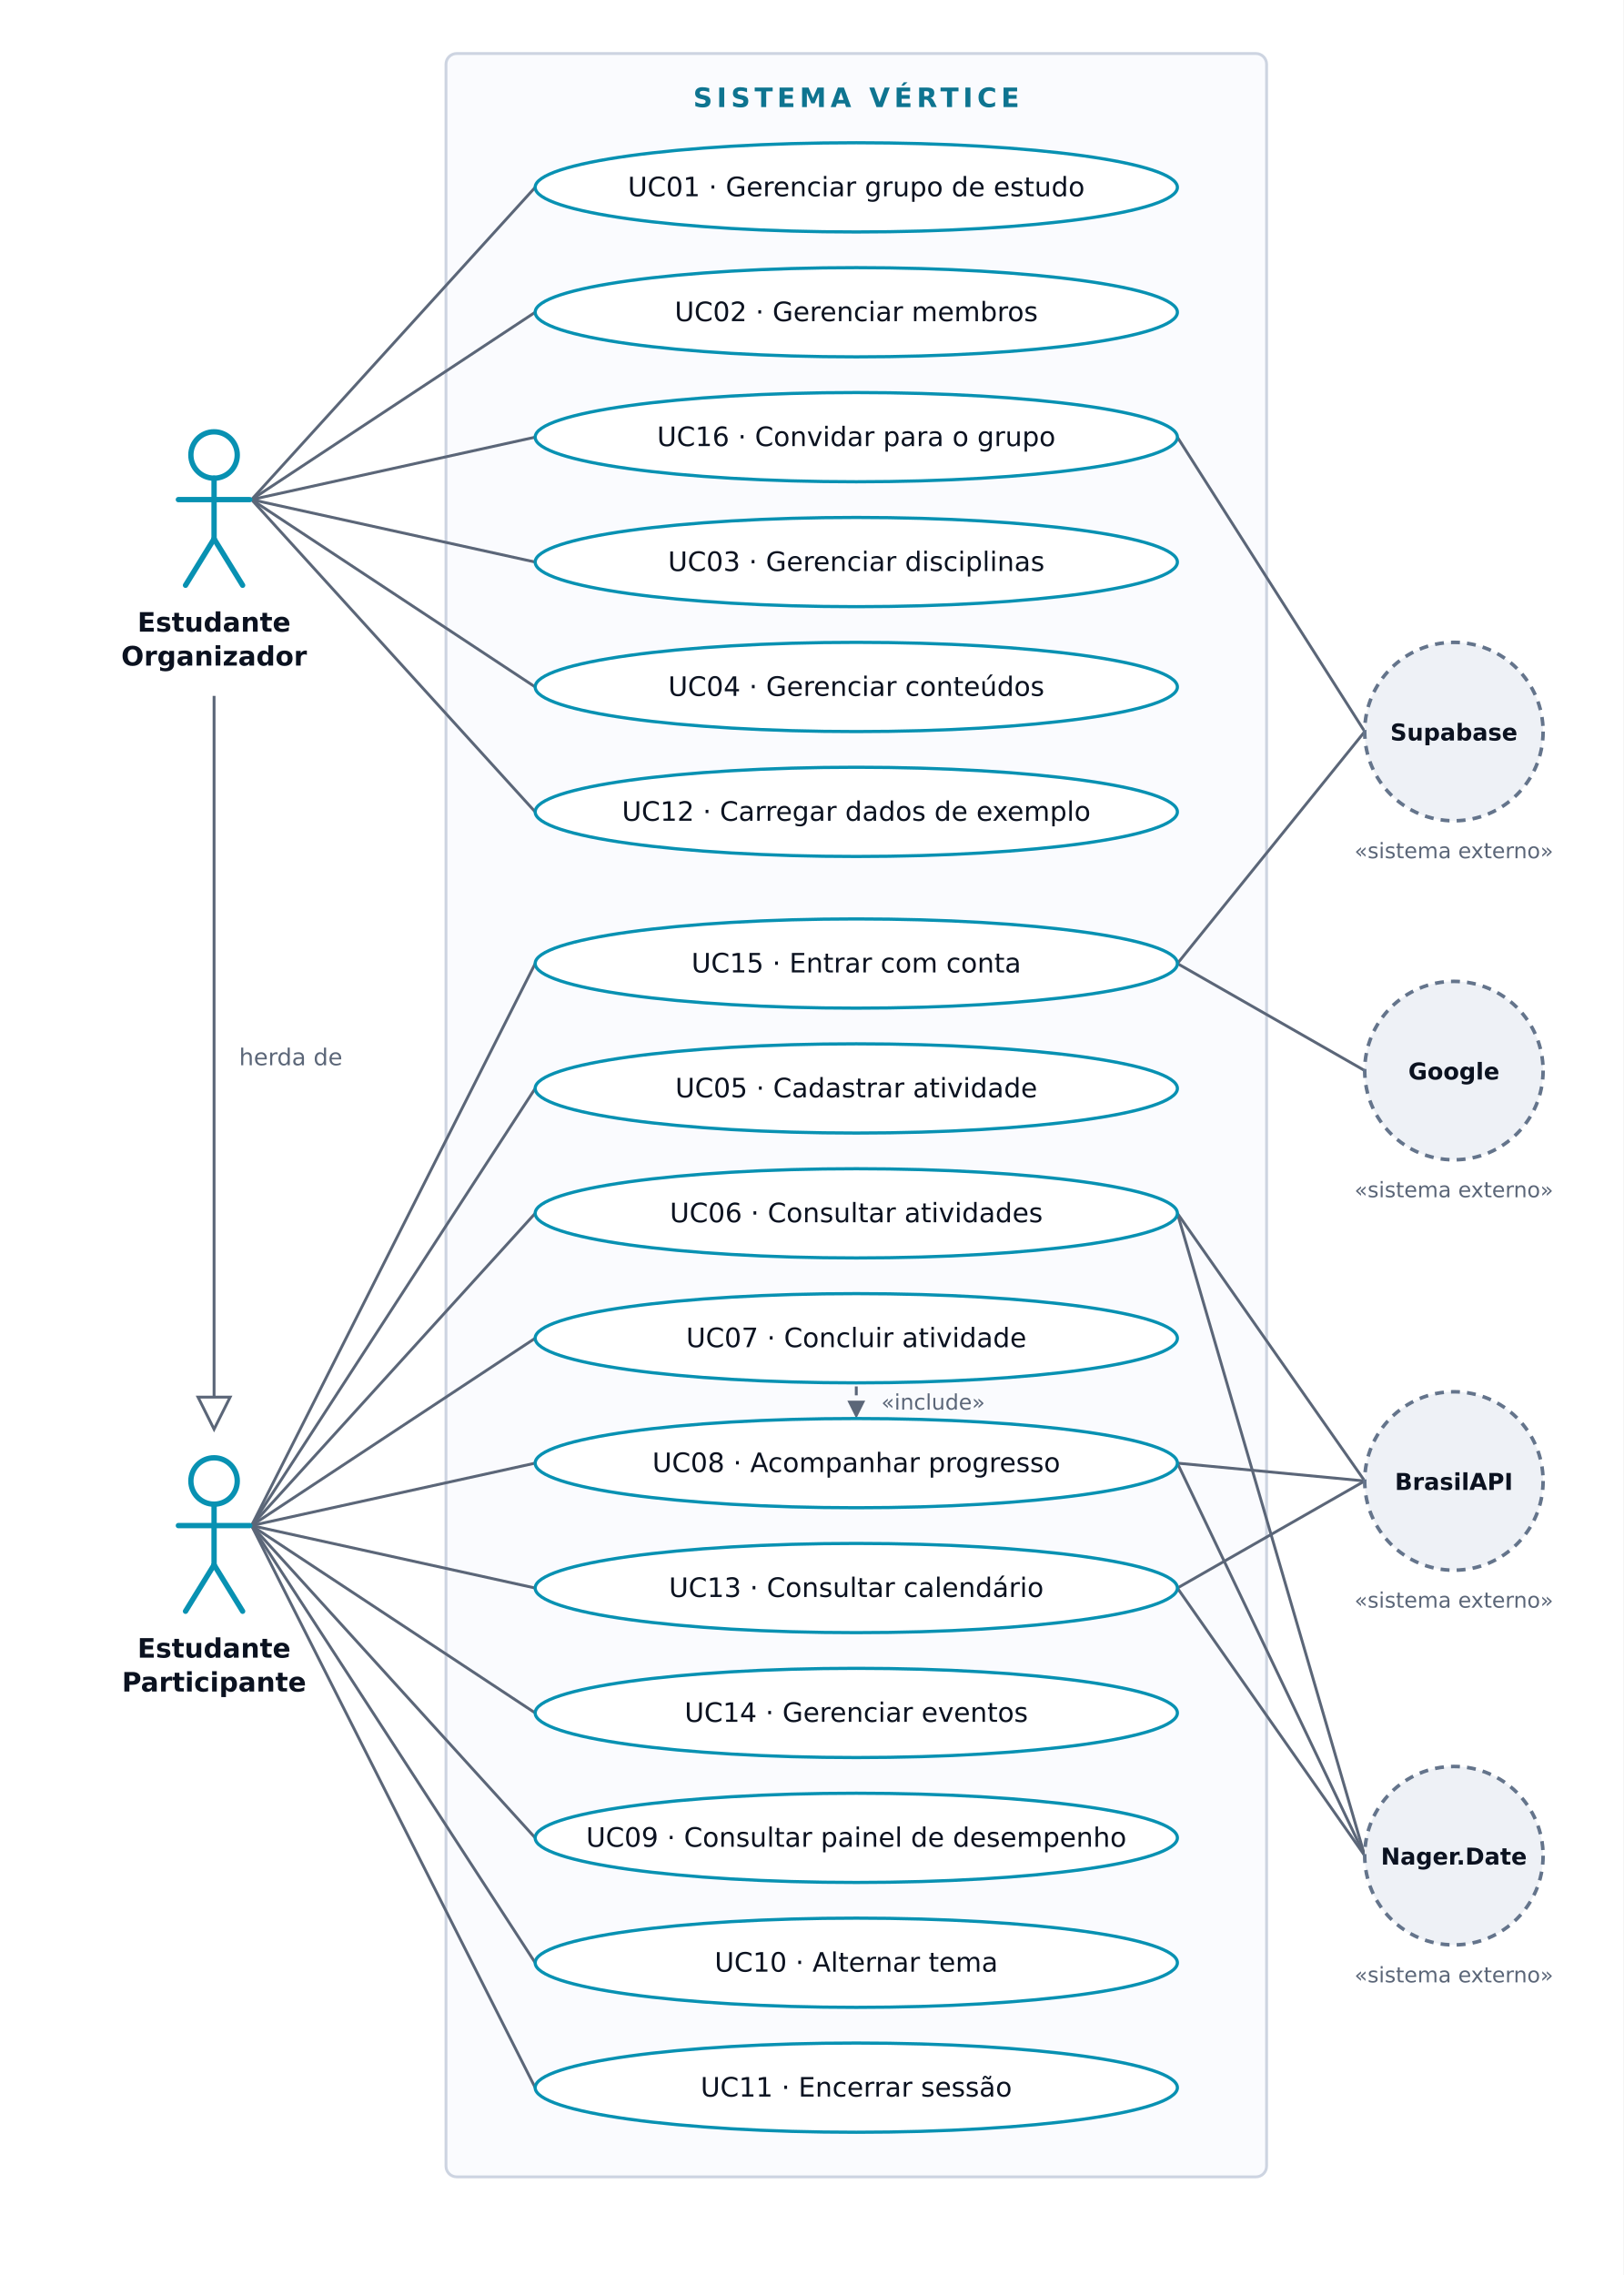
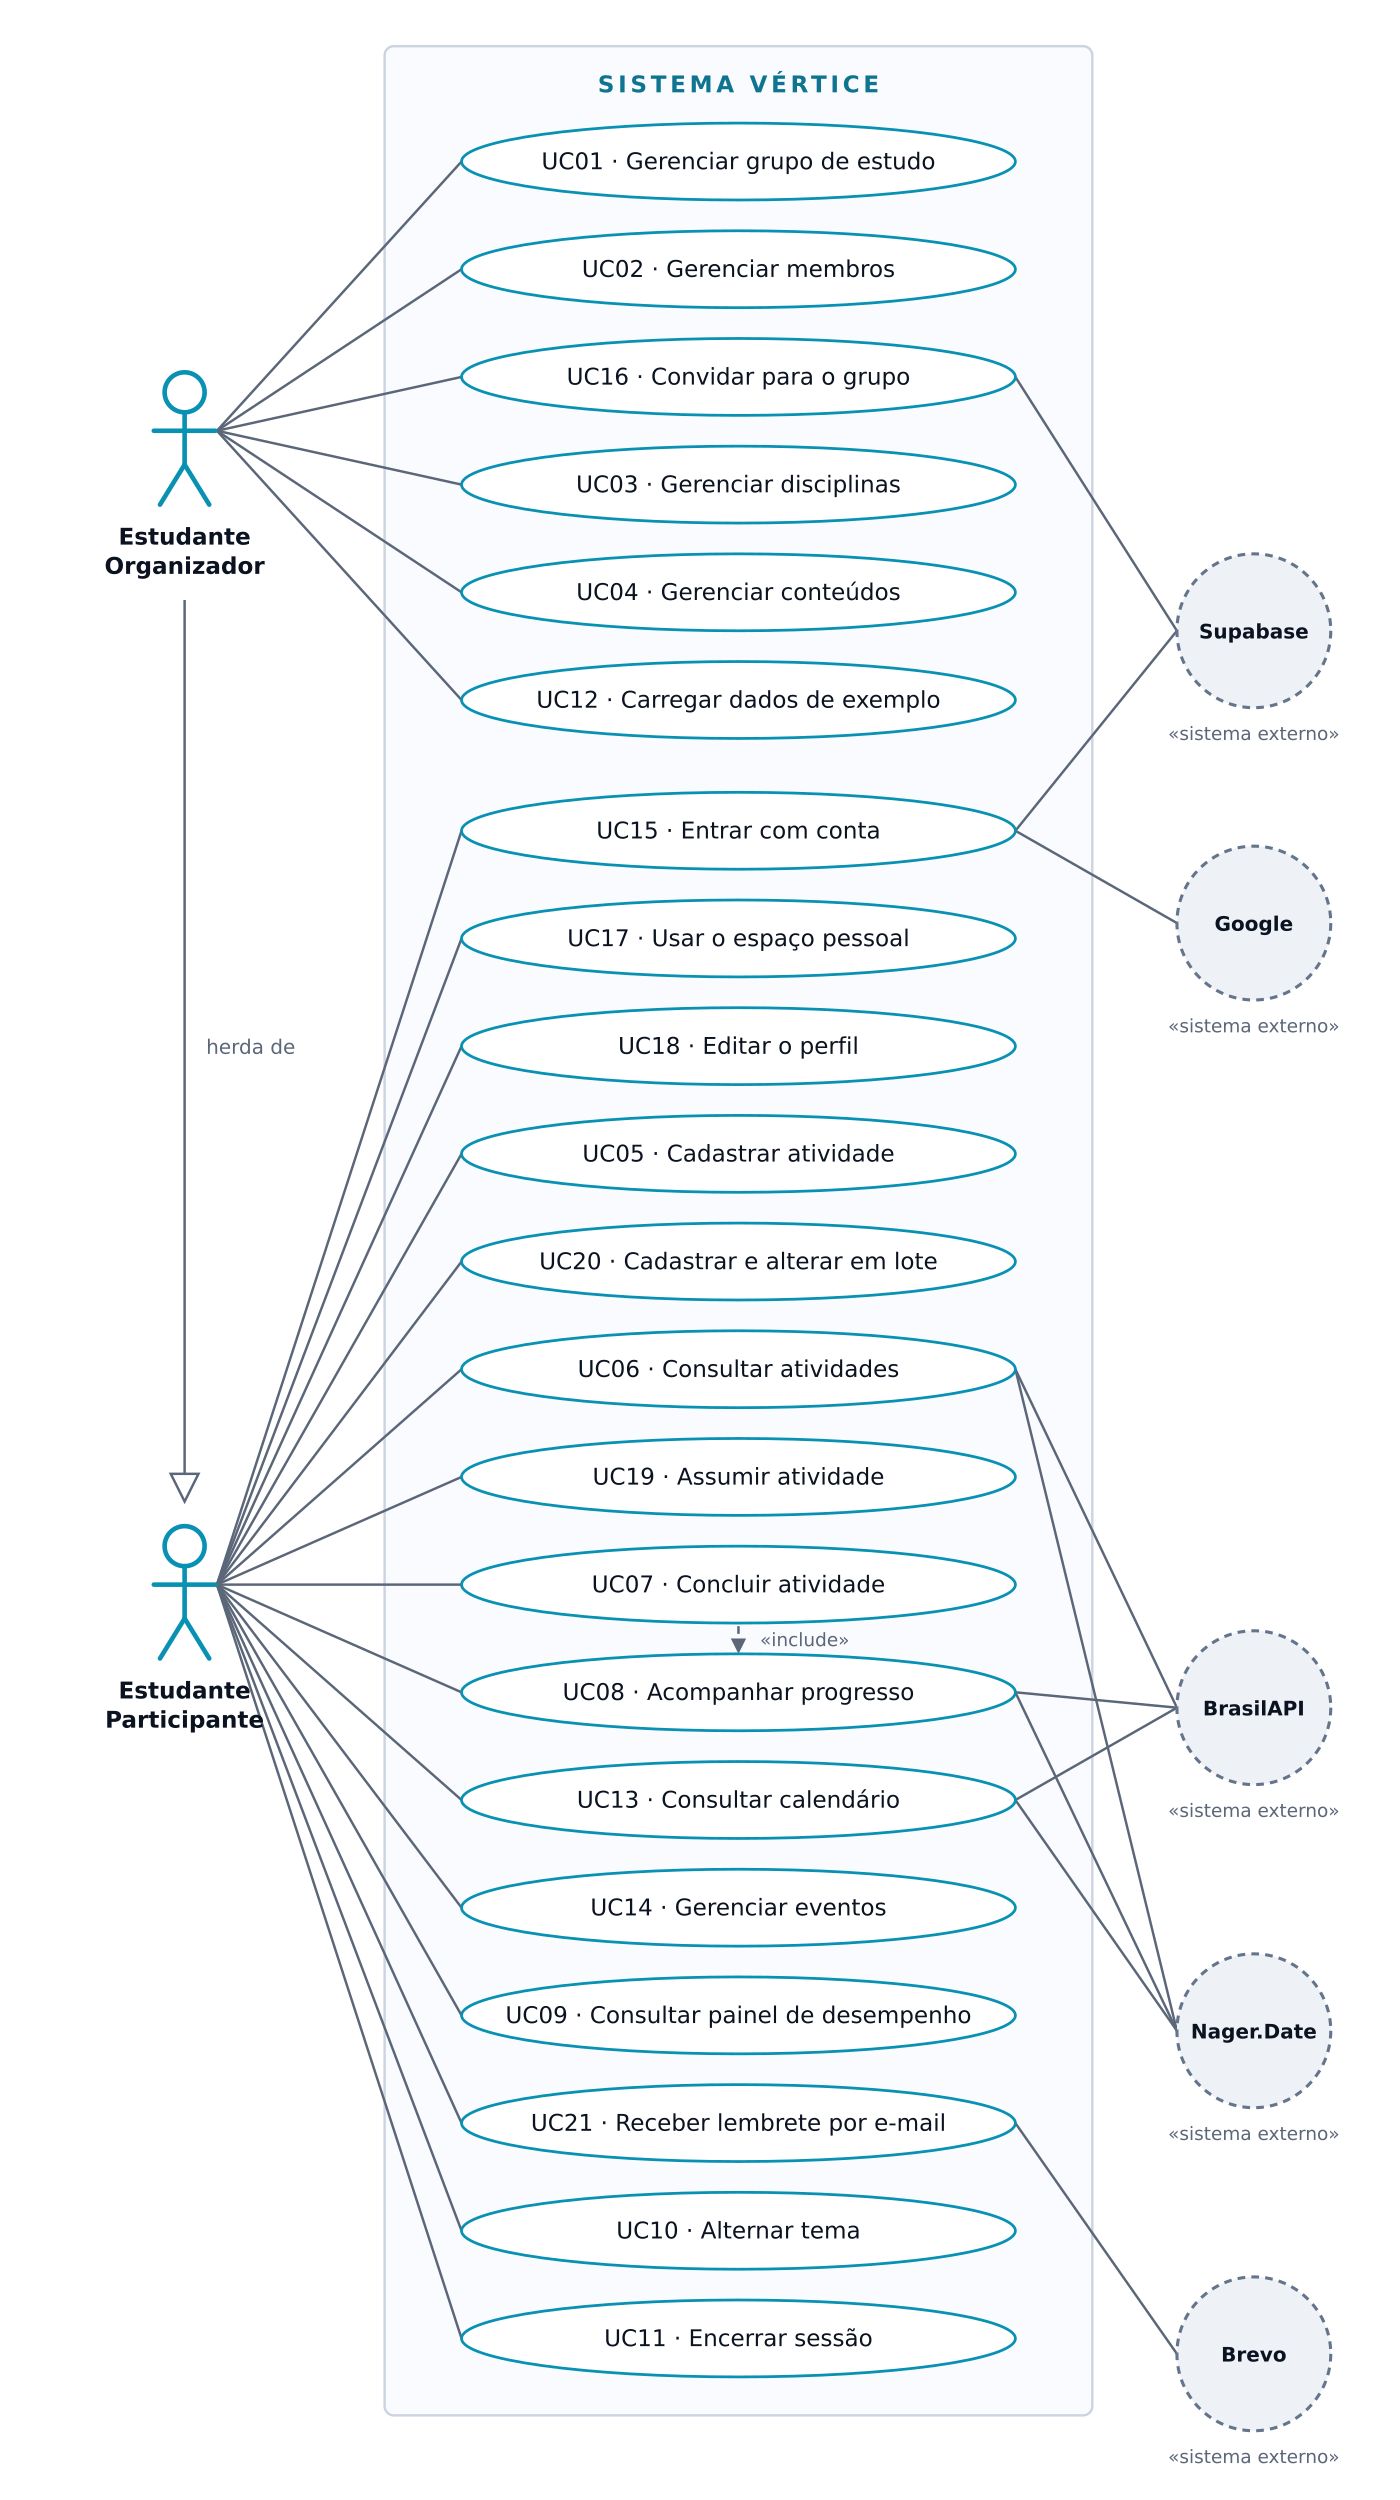
- <svg xmlns="http://www.w3.org/2000/svg" viewBox="0 0 910 1275" width="2730" height="3825">
-   <rect width="910" height="1275" fill="#FFFFFF" />
-   <rect x="250" y="30" width="460" height="1190" rx="6" fill="#FAFBFE" stroke="#CDD4E1" stroke-width="1.6" />
+ <svg xmlns="http://www.w3.org/2000/svg" viewBox="0 0 910 1625" width="2730" height="4875">
+   <rect width="910" height="1625" fill="#FFFFFF" />
+   <rect x="250" y="30" width="460" height="1540" rx="6" fill="#FAFBFE" stroke="#CDD4E1" stroke-width="1.6" />
  <text x="480" y="60" font-family="Space Grotesk, 'DejaVu Sans', sans-serif" font-size="15" fill="#0E7490" font-weight="700" text-anchor="middle" letter-spacing="2.4">SISTEMA VÉRTICE</text>
  <line x1="141" y1="280" x2="300" y2="105" stroke="#5B6678" stroke-width="1.6" fill="none" />
  <line x1="141" y1="280" x2="300" y2="175" stroke="#5B6678" stroke-width="1.6" fill="none" />
  <line x1="141" y1="280" x2="300" y2="245" stroke="#5B6678" stroke-width="1.6" fill="none" />
  <line x1="141" y1="280" x2="300" y2="315" stroke="#5B6678" stroke-width="1.6" fill="none" />
  <line x1="141" y1="280" x2="300" y2="385" stroke="#5B6678" stroke-width="1.6" fill="none" />
  <line x1="141" y1="280" x2="300" y2="455" stroke="#5B6678" stroke-width="1.6" fill="none" />
-   <line x1="141" y1="855" x2="300" y2="540" stroke="#5B6678" stroke-width="1.6" fill="none" />
-   <line x1="141" y1="855" x2="300" y2="610" stroke="#5B6678" stroke-width="1.6" fill="none" />
-   <line x1="141" y1="855" x2="300" y2="680" stroke="#5B6678" stroke-width="1.6" fill="none" />
-   <line x1="141" y1="855" x2="300" y2="750" stroke="#5B6678" stroke-width="1.6" fill="none" />
-   <line x1="141" y1="855" x2="300" y2="820" stroke="#5B6678" stroke-width="1.6" fill="none" />
-   <line x1="141" y1="855" x2="300" y2="890" stroke="#5B6678" stroke-width="1.6" fill="none" />
-   <line x1="141" y1="855" x2="300" y2="960" stroke="#5B6678" stroke-width="1.6" fill="none" />
-   <line x1="141" y1="855" x2="300" y2="1030" stroke="#5B6678" stroke-width="1.6" fill="none" />
-   <line x1="141" y1="855" x2="300" y2="1100" stroke="#5B6678" stroke-width="1.6" fill="none" />
-   <line x1="141" y1="855" x2="300" y2="1170" stroke="#5B6678" stroke-width="1.6" fill="none" />
+   <line x1="141" y1="1030" x2="300" y2="540" stroke="#5B6678" stroke-width="1.6" fill="none" />
+   <line x1="141" y1="1030" x2="300" y2="610" stroke="#5B6678" stroke-width="1.6" fill="none" />
+   <line x1="141" y1="1030" x2="300" y2="680" stroke="#5B6678" stroke-width="1.6" fill="none" />
+   <line x1="141" y1="1030" x2="300" y2="750" stroke="#5B6678" stroke-width="1.6" fill="none" />
+   <line x1="141" y1="1030" x2="300" y2="820" stroke="#5B6678" stroke-width="1.6" fill="none" />
+   <line x1="141" y1="1030" x2="300" y2="890" stroke="#5B6678" stroke-width="1.6" fill="none" />
+   <line x1="141" y1="1030" x2="300" y2="960" stroke="#5B6678" stroke-width="1.6" fill="none" />
+   <line x1="141" y1="1030" x2="300" y2="1030" stroke="#5B6678" stroke-width="1.6" fill="none" />
+   <line x1="141" y1="1030" x2="300" y2="1100" stroke="#5B6678" stroke-width="1.6" fill="none" />
+   <line x1="141" y1="1030" x2="300" y2="1170" stroke="#5B6678" stroke-width="1.6" fill="none" />
+   <line x1="141" y1="1030" x2="300" y2="1240" stroke="#5B6678" stroke-width="1.6" fill="none" />
+   <line x1="141" y1="1030" x2="300" y2="1310" stroke="#5B6678" stroke-width="1.6" fill="none" />
+   <line x1="141" y1="1030" x2="300" y2="1380" stroke="#5B6678" stroke-width="1.6" fill="none" />
+   <line x1="141" y1="1030" x2="300" y2="1450" stroke="#5B6678" stroke-width="1.6" fill="none" />
+   <line x1="141" y1="1030" x2="300" y2="1520" stroke="#5B6678" stroke-width="1.6" fill="none" />
  <line x1="765" y1="410" x2="660" y2="540" stroke="#5B6678" stroke-width="1.6" fill="none" />
  <line x1="765" y1="410" x2="660" y2="245" stroke="#5B6678" stroke-width="1.6" fill="none" />
  <line x1="765" y1="600" x2="660" y2="540" stroke="#5B6678" stroke-width="1.6" fill="none" />
-   <line x1="765" y1="830" x2="660" y2="680" stroke="#5B6678" stroke-width="1.6" fill="none" />
-   <line x1="765" y1="830" x2="660" y2="820" stroke="#5B6678" stroke-width="1.6" fill="none" />
-   <line x1="765" y1="830" x2="660" y2="890" stroke="#5B6678" stroke-width="1.6" fill="none" />
-   <line x1="765" y1="1040" x2="660" y2="680" stroke="#5B6678" stroke-width="1.6" fill="none" />
-   <line x1="765" y1="1040" x2="660" y2="820" stroke="#5B6678" stroke-width="1.6" fill="none" />
-   <line x1="765" y1="1040" x2="660" y2="890" stroke="#5B6678" stroke-width="1.6" fill="none" />
-   <line x1="120" y1="390" x2="120" y2="785" stroke="#5B6678" stroke-width="1.6" fill="none" />
-   <polygon points="120,801 111,783 129,783" fill="#FFFFFF" stroke="#5B6678" stroke-width="1.6" />
-   <text x="134" y="597" font-family="Space Grotesk, 'DejaVu Sans', sans-serif" font-size="13" fill="#5B6678" font-weight="400" text-anchor="start" letter-spacing="0">herda de</text>
-   <line x1="480" y1="777" x2="480" y2="787" stroke="#5B6678" stroke-width="1.6" stroke-dasharray="5 4" />
-   <polygon points="480,795 475,785 485,785" fill="#5B6678" />
-   <text x="494" y="790" font-family="Space Grotesk, 'DejaVu Sans', sans-serif" font-size="12" fill="#5B6678" font-weight="400" text-anchor="start" letter-spacing="0">«include»</text>
+   <line x1="765" y1="1110" x2="660" y2="890" stroke="#5B6678" stroke-width="1.6" fill="none" />
+   <line x1="765" y1="1110" x2="660" y2="1100" stroke="#5B6678" stroke-width="1.6" fill="none" />
+   <line x1="765" y1="1110" x2="660" y2="1170" stroke="#5B6678" stroke-width="1.6" fill="none" />
+   <line x1="765" y1="1320" x2="660" y2="890" stroke="#5B6678" stroke-width="1.6" fill="none" />
+   <line x1="765" y1="1320" x2="660" y2="1100" stroke="#5B6678" stroke-width="1.6" fill="none" />
+   <line x1="765" y1="1320" x2="660" y2="1170" stroke="#5B6678" stroke-width="1.6" fill="none" />
+   <line x1="765" y1="1530" x2="660" y2="1380" stroke="#5B6678" stroke-width="1.6" fill="none" />
+   <line x1="120" y1="390" x2="120" y2="960" stroke="#5B6678" stroke-width="1.6" fill="none" />
+   <polygon points="120,976 111,958 129,958" fill="#FFFFFF" stroke="#5B6678" stroke-width="1.6" />
+   <text x="134" y="685" font-family="Space Grotesk, 'DejaVu Sans', sans-serif" font-size="13" fill="#5B6678" font-weight="400" text-anchor="start" letter-spacing="0">herda de</text>
+   <line x1="480" y1="1057" x2="480" y2="1067" stroke="#5B6678" stroke-width="1.6" stroke-dasharray="5 4" />
+   <polygon points="480,1075 475,1065 485,1065" fill="#5B6678" />
+   <text x="494" y="1070" font-family="Space Grotesk, 'DejaVu Sans', sans-serif" font-size="12" fill="#5B6678" font-weight="400" text-anchor="start" letter-spacing="0">«include»</text>
  <ellipse cx="480" cy="105" rx="180" ry="25" fill="#FFFFFF" stroke="#0891B2" stroke-width="1.8" />
  <text x="480" y="110" font-family="Space Grotesk, 'DejaVu Sans', sans-serif" font-size="15" fill="#0B1220" font-weight="400" text-anchor="middle" letter-spacing="0">UC01 · Gerenciar grupo de estudo</text>
  <ellipse cx="480" cy="175" rx="180" ry="25" fill="#FFFFFF" stroke="#0891B2" stroke-width="1.8" />
  <text x="480" y="180" font-family="Space Grotesk, 'DejaVu Sans', sans-serif" font-size="15" fill="#0B1220" font-weight="400" text-anchor="middle" letter-spacing="0">UC02 · Gerenciar membros</text>
  <ellipse cx="480" cy="245" rx="180" ry="25" fill="#FFFFFF" stroke="#0891B2" stroke-width="1.8" />
  <text x="480" y="250" font-family="Space Grotesk, 'DejaVu Sans', sans-serif" font-size="15" fill="#0B1220" font-weight="400" text-anchor="middle" letter-spacing="0">UC16 · Convidar para o grupo</text>
  <ellipse cx="480" cy="315" rx="180" ry="25" fill="#FFFFFF" stroke="#0891B2" stroke-width="1.8" />
  <text x="480" y="320" font-family="Space Grotesk, 'DejaVu Sans', sans-serif" font-size="15" fill="#0B1220" font-weight="400" text-anchor="middle" letter-spacing="0">UC03 · Gerenciar disciplinas</text>
  <ellipse cx="480" cy="385" rx="180" ry="25" fill="#FFFFFF" stroke="#0891B2" stroke-width="1.8" />
  <text x="480" y="390" font-family="Space Grotesk, 'DejaVu Sans', sans-serif" font-size="15" fill="#0B1220" font-weight="400" text-anchor="middle" letter-spacing="0">UC04 · Gerenciar conteúdos</text>
  <ellipse cx="480" cy="455" rx="180" ry="25" fill="#FFFFFF" stroke="#0891B2" stroke-width="1.8" />
  <text x="480" y="460" font-family="Space Grotesk, 'DejaVu Sans', sans-serif" font-size="15" fill="#0B1220" font-weight="400" text-anchor="middle" letter-spacing="0">UC12 · Carregar dados de exemplo</text>
  <ellipse cx="480" cy="540" rx="180" ry="25" fill="#FFFFFF" stroke="#0891B2" stroke-width="1.8" />
  <text x="480" y="545" font-family="Space Grotesk, 'DejaVu Sans', sans-serif" font-size="15" fill="#0B1220" font-weight="400" text-anchor="middle" letter-spacing="0">UC15 · Entrar com conta</text>
  <ellipse cx="480" cy="610" rx="180" ry="25" fill="#FFFFFF" stroke="#0891B2" stroke-width="1.8" />
-   <text x="480" y="615" font-family="Space Grotesk, 'DejaVu Sans', sans-serif" font-size="15" fill="#0B1220" font-weight="400" text-anchor="middle" letter-spacing="0">UC05 · Cadastrar atividade</text>
+   <text x="480" y="615" font-family="Space Grotesk, 'DejaVu Sans', sans-serif" font-size="15" fill="#0B1220" font-weight="400" text-anchor="middle" letter-spacing="0">UC17 · Usar o espaço pessoal</text>
  <ellipse cx="480" cy="680" rx="180" ry="25" fill="#FFFFFF" stroke="#0891B2" stroke-width="1.8" />
-   <text x="480" y="685" font-family="Space Grotesk, 'DejaVu Sans', sans-serif" font-size="15" fill="#0B1220" font-weight="400" text-anchor="middle" letter-spacing="0">UC06 · Consultar atividades</text>
+   <text x="480" y="685" font-family="Space Grotesk, 'DejaVu Sans', sans-serif" font-size="15" fill="#0B1220" font-weight="400" text-anchor="middle" letter-spacing="0">UC18 · Editar o perfil</text>
  <ellipse cx="480" cy="750" rx="180" ry="25" fill="#FFFFFF" stroke="#0891B2" stroke-width="1.8" />
-   <text x="480" y="755" font-family="Space Grotesk, 'DejaVu Sans', sans-serif" font-size="15" fill="#0B1220" font-weight="400" text-anchor="middle" letter-spacing="0">UC07 · Concluir atividade</text>
+   <text x="480" y="755" font-family="Space Grotesk, 'DejaVu Sans', sans-serif" font-size="15" fill="#0B1220" font-weight="400" text-anchor="middle" letter-spacing="0">UC05 · Cadastrar atividade</text>
  <ellipse cx="480" cy="820" rx="180" ry="25" fill="#FFFFFF" stroke="#0891B2" stroke-width="1.8" />
-   <text x="480" y="825" font-family="Space Grotesk, 'DejaVu Sans', sans-serif" font-size="15" fill="#0B1220" font-weight="400" text-anchor="middle" letter-spacing="0">UC08 · Acompanhar progresso</text>
+   <text x="480" y="825" font-family="Space Grotesk, 'DejaVu Sans', sans-serif" font-size="15" fill="#0B1220" font-weight="400" text-anchor="middle" letter-spacing="0">UC20 · Cadastrar e alterar em lote</text>
  <ellipse cx="480" cy="890" rx="180" ry="25" fill="#FFFFFF" stroke="#0891B2" stroke-width="1.8" />
-   <text x="480" y="895" font-family="Space Grotesk, 'DejaVu Sans', sans-serif" font-size="15" fill="#0B1220" font-weight="400" text-anchor="middle" letter-spacing="0">UC13 · Consultar calendário</text>
+   <text x="480" y="895" font-family="Space Grotesk, 'DejaVu Sans', sans-serif" font-size="15" fill="#0B1220" font-weight="400" text-anchor="middle" letter-spacing="0">UC06 · Consultar atividades</text>
  <ellipse cx="480" cy="960" rx="180" ry="25" fill="#FFFFFF" stroke="#0891B2" stroke-width="1.8" />
-   <text x="480" y="965" font-family="Space Grotesk, 'DejaVu Sans', sans-serif" font-size="15" fill="#0B1220" font-weight="400" text-anchor="middle" letter-spacing="0">UC14 · Gerenciar eventos</text>
+   <text x="480" y="965" font-family="Space Grotesk, 'DejaVu Sans', sans-serif" font-size="15" fill="#0B1220" font-weight="400" text-anchor="middle" letter-spacing="0">UC19 · Assumir atividade</text>
  <ellipse cx="480" cy="1030" rx="180" ry="25" fill="#FFFFFF" stroke="#0891B2" stroke-width="1.8" />
-   <text x="480" y="1035" font-family="Space Grotesk, 'DejaVu Sans', sans-serif" font-size="15" fill="#0B1220" font-weight="400" text-anchor="middle" letter-spacing="0">UC09 · Consultar painel de desempenho</text>
+   <text x="480" y="1035" font-family="Space Grotesk, 'DejaVu Sans', sans-serif" font-size="15" fill="#0B1220" font-weight="400" text-anchor="middle" letter-spacing="0">UC07 · Concluir atividade</text>
  <ellipse cx="480" cy="1100" rx="180" ry="25" fill="#FFFFFF" stroke="#0891B2" stroke-width="1.8" />
-   <text x="480" y="1105" font-family="Space Grotesk, 'DejaVu Sans', sans-serif" font-size="15" fill="#0B1220" font-weight="400" text-anchor="middle" letter-spacing="0">UC10 · Alternar tema</text>
+   <text x="480" y="1105" font-family="Space Grotesk, 'DejaVu Sans', sans-serif" font-size="15" fill="#0B1220" font-weight="400" text-anchor="middle" letter-spacing="0">UC08 · Acompanhar progresso</text>
  <ellipse cx="480" cy="1170" rx="180" ry="25" fill="#FFFFFF" stroke="#0891B2" stroke-width="1.8" />
-   <text x="480" y="1175" font-family="Space Grotesk, 'DejaVu Sans', sans-serif" font-size="15" fill="#0B1220" font-weight="400" text-anchor="middle" letter-spacing="0">UC11 · Encerrar sessão</text>
+   <text x="480" y="1175" font-family="Space Grotesk, 'DejaVu Sans', sans-serif" font-size="15" fill="#0B1220" font-weight="400" text-anchor="middle" letter-spacing="0">UC13 · Consultar calendário</text>
+   <ellipse cx="480" cy="1240" rx="180" ry="25" fill="#FFFFFF" stroke="#0891B2" stroke-width="1.8" />
+   <text x="480" y="1245" font-family="Space Grotesk, 'DejaVu Sans', sans-serif" font-size="15" fill="#0B1220" font-weight="400" text-anchor="middle" letter-spacing="0">UC14 · Gerenciar eventos</text>
+   <ellipse cx="480" cy="1310" rx="180" ry="25" fill="#FFFFFF" stroke="#0891B2" stroke-width="1.8" />
+   <text x="480" y="1315" font-family="Space Grotesk, 'DejaVu Sans', sans-serif" font-size="15" fill="#0B1220" font-weight="400" text-anchor="middle" letter-spacing="0">UC09 · Consultar painel de desempenho</text>
+   <ellipse cx="480" cy="1380" rx="180" ry="25" fill="#FFFFFF" stroke="#0891B2" stroke-width="1.8" />
+   <text x="480" y="1385" font-family="Space Grotesk, 'DejaVu Sans', sans-serif" font-size="15" fill="#0B1220" font-weight="400" text-anchor="middle" letter-spacing="0">UC21 · Receber lembrete por e-mail</text>
+   <ellipse cx="480" cy="1450" rx="180" ry="25" fill="#FFFFFF" stroke="#0891B2" stroke-width="1.8" />
+   <text x="480" y="1455" font-family="Space Grotesk, 'DejaVu Sans', sans-serif" font-size="15" fill="#0B1220" font-weight="400" text-anchor="middle" letter-spacing="0">UC10 · Alternar tema</text>
+   <ellipse cx="480" cy="1520" rx="180" ry="25" fill="#FFFFFF" stroke="#0891B2" stroke-width="1.8" />
+   <text x="480" y="1525" font-family="Space Grotesk, 'DejaVu Sans', sans-serif" font-size="15" fill="#0B1220" font-weight="400" text-anchor="middle" letter-spacing="0">UC11 · Encerrar sessão</text>
  <circle cx="120" cy="255" r="13" stroke="#0891B2" stroke-width="3" stroke-linecap="round" fill="none" />
  <line x1="120" y1="268" x2="120" y2="302" stroke="#0891B2" stroke-width="3" stroke-linecap="round" fill="none" />
  <line x1="100" y1="280" x2="140" y2="280" stroke="#0891B2" stroke-width="3" stroke-linecap="round" fill="none" />
  <line x1="120" y1="302" x2="104" y2="328" stroke="#0891B2" stroke-width="3" stroke-linecap="round" fill="none" />
  <line x1="120" y1="302" x2="136" y2="328" stroke="#0891B2" stroke-width="3" stroke-linecap="round" fill="none" />
  <text x="120" y="354" font-family="Space Grotesk, 'DejaVu Sans', sans-serif" font-size="15" fill="#0B1220" font-weight="700" text-anchor="middle" letter-spacing="0">Estudante</text>
  <text x="120" y="373" font-family="Space Grotesk, 'DejaVu Sans', sans-serif" font-size="15" fill="#0B1220" font-weight="700" text-anchor="middle" letter-spacing="0">Organizador</text>
-   <circle cx="120" cy="830" r="13" stroke="#0891B2" stroke-width="3" stroke-linecap="round" fill="none" />
-   <line x1="120" y1="843" x2="120" y2="877" stroke="#0891B2" stroke-width="3" stroke-linecap="round" fill="none" />
-   <line x1="100" y1="855" x2="140" y2="855" stroke="#0891B2" stroke-width="3" stroke-linecap="round" fill="none" />
-   <line x1="120" y1="877" x2="104" y2="903" stroke="#0891B2" stroke-width="3" stroke-linecap="round" fill="none" />
-   <line x1="120" y1="877" x2="136" y2="903" stroke="#0891B2" stroke-width="3" stroke-linecap="round" fill="none" />
-   <text x="120" y="929" font-family="Space Grotesk, 'DejaVu Sans', sans-serif" font-size="15" fill="#0B1220" font-weight="700" text-anchor="middle" letter-spacing="0">Estudante</text>
-   <text x="120" y="948" font-family="Space Grotesk, 'DejaVu Sans', sans-serif" font-size="15" fill="#0B1220" font-weight="700" text-anchor="middle" letter-spacing="0">Participante</text>
+   <circle cx="120" cy="1005" r="13" stroke="#0891B2" stroke-width="3" stroke-linecap="round" fill="none" />
+   <line x1="120" y1="1018" x2="120" y2="1052" stroke="#0891B2" stroke-width="3" stroke-linecap="round" fill="none" />
+   <line x1="100" y1="1030" x2="140" y2="1030" stroke="#0891B2" stroke-width="3" stroke-linecap="round" fill="none" />
+   <line x1="120" y1="1052" x2="104" y2="1078" stroke="#0891B2" stroke-width="3" stroke-linecap="round" fill="none" />
+   <line x1="120" y1="1052" x2="136" y2="1078" stroke="#0891B2" stroke-width="3" stroke-linecap="round" fill="none" />
+   <text x="120" y="1104" font-family="Space Grotesk, 'DejaVu Sans', sans-serif" font-size="15" fill="#0B1220" font-weight="700" text-anchor="middle" letter-spacing="0">Estudante</text>
+   <text x="120" y="1123" font-family="Space Grotesk, 'DejaVu Sans', sans-serif" font-size="15" fill="#0B1220" font-weight="700" text-anchor="middle" letter-spacing="0">Participante</text>
  <circle cx="815" cy="410" r="50" fill="#EEF1F6" stroke="#64748B" stroke-width="2" stroke-dasharray="5 4" />
  <text x="815" y="415" font-family="Space Grotesk, 'DejaVu Sans', sans-serif" font-size="13" fill="#0B1220" font-weight="700" text-anchor="middle" letter-spacing="0">Supabase</text>
  <text x="815" y="481" font-family="Space Grotesk, 'DejaVu Sans', sans-serif" font-size="12" fill="#5B6678" font-weight="400" text-anchor="middle" letter-spacing="0">«sistema externo»</text>
  <circle cx="815" cy="600" r="50" fill="#EEF1F6" stroke="#64748B" stroke-width="2" stroke-dasharray="5 4" />
  <text x="815" y="605" font-family="Space Grotesk, 'DejaVu Sans', sans-serif" font-size="13" fill="#0B1220" font-weight="700" text-anchor="middle" letter-spacing="0">Google</text>
  <text x="815" y="671" font-family="Space Grotesk, 'DejaVu Sans', sans-serif" font-size="12" fill="#5B6678" font-weight="400" text-anchor="middle" letter-spacing="0">«sistema externo»</text>
-   <circle cx="815" cy="830" r="50" fill="#EEF1F6" stroke="#64748B" stroke-width="2" stroke-dasharray="5 4" />
-   <text x="815" y="835" font-family="Space Grotesk, 'DejaVu Sans', sans-serif" font-size="13" fill="#0B1220" font-weight="700" text-anchor="middle" letter-spacing="0">BrasilAPI</text>
-   <text x="815" y="901" font-family="Space Grotesk, 'DejaVu Sans', sans-serif" font-size="12" fill="#5B6678" font-weight="400" text-anchor="middle" letter-spacing="0">«sistema externo»</text>
-   <circle cx="815" cy="1040" r="50" fill="#EEF1F6" stroke="#64748B" stroke-width="2" stroke-dasharray="5 4" />
-   <text x="815" y="1045" font-family="Space Grotesk, 'DejaVu Sans', sans-serif" font-size="13" fill="#0B1220" font-weight="700" text-anchor="middle" letter-spacing="0">Nager.Date</text>
-   <text x="815" y="1111" font-family="Space Grotesk, 'DejaVu Sans', sans-serif" font-size="12" fill="#5B6678" font-weight="400" text-anchor="middle" letter-spacing="0">«sistema externo»</text>
+   <circle cx="815" cy="1110" r="50" fill="#EEF1F6" stroke="#64748B" stroke-width="2" stroke-dasharray="5 4" />
+   <text x="815" y="1115" font-family="Space Grotesk, 'DejaVu Sans', sans-serif" font-size="13" fill="#0B1220" font-weight="700" text-anchor="middle" letter-spacing="0">BrasilAPI</text>
+   <text x="815" y="1181" font-family="Space Grotesk, 'DejaVu Sans', sans-serif" font-size="12" fill="#5B6678" font-weight="400" text-anchor="middle" letter-spacing="0">«sistema externo»</text>
+   <circle cx="815" cy="1320" r="50" fill="#EEF1F6" stroke="#64748B" stroke-width="2" stroke-dasharray="5 4" />
+   <text x="815" y="1325" font-family="Space Grotesk, 'DejaVu Sans', sans-serif" font-size="13" fill="#0B1220" font-weight="700" text-anchor="middle" letter-spacing="0">Nager.Date</text>
+   <text x="815" y="1391" font-family="Space Grotesk, 'DejaVu Sans', sans-serif" font-size="12" fill="#5B6678" font-weight="400" text-anchor="middle" letter-spacing="0">«sistema externo»</text>
+   <circle cx="815" cy="1530" r="50" fill="#EEF1F6" stroke="#64748B" stroke-width="2" stroke-dasharray="5 4" />
+   <text x="815" y="1535" font-family="Space Grotesk, 'DejaVu Sans', sans-serif" font-size="13" fill="#0B1220" font-weight="700" text-anchor="middle" letter-spacing="0">Brevo</text>
+   <text x="815" y="1601" font-family="Space Grotesk, 'DejaVu Sans', sans-serif" font-size="12" fill="#5B6678" font-weight="400" text-anchor="middle" letter-spacing="0">«sistema externo»</text>
</svg>
